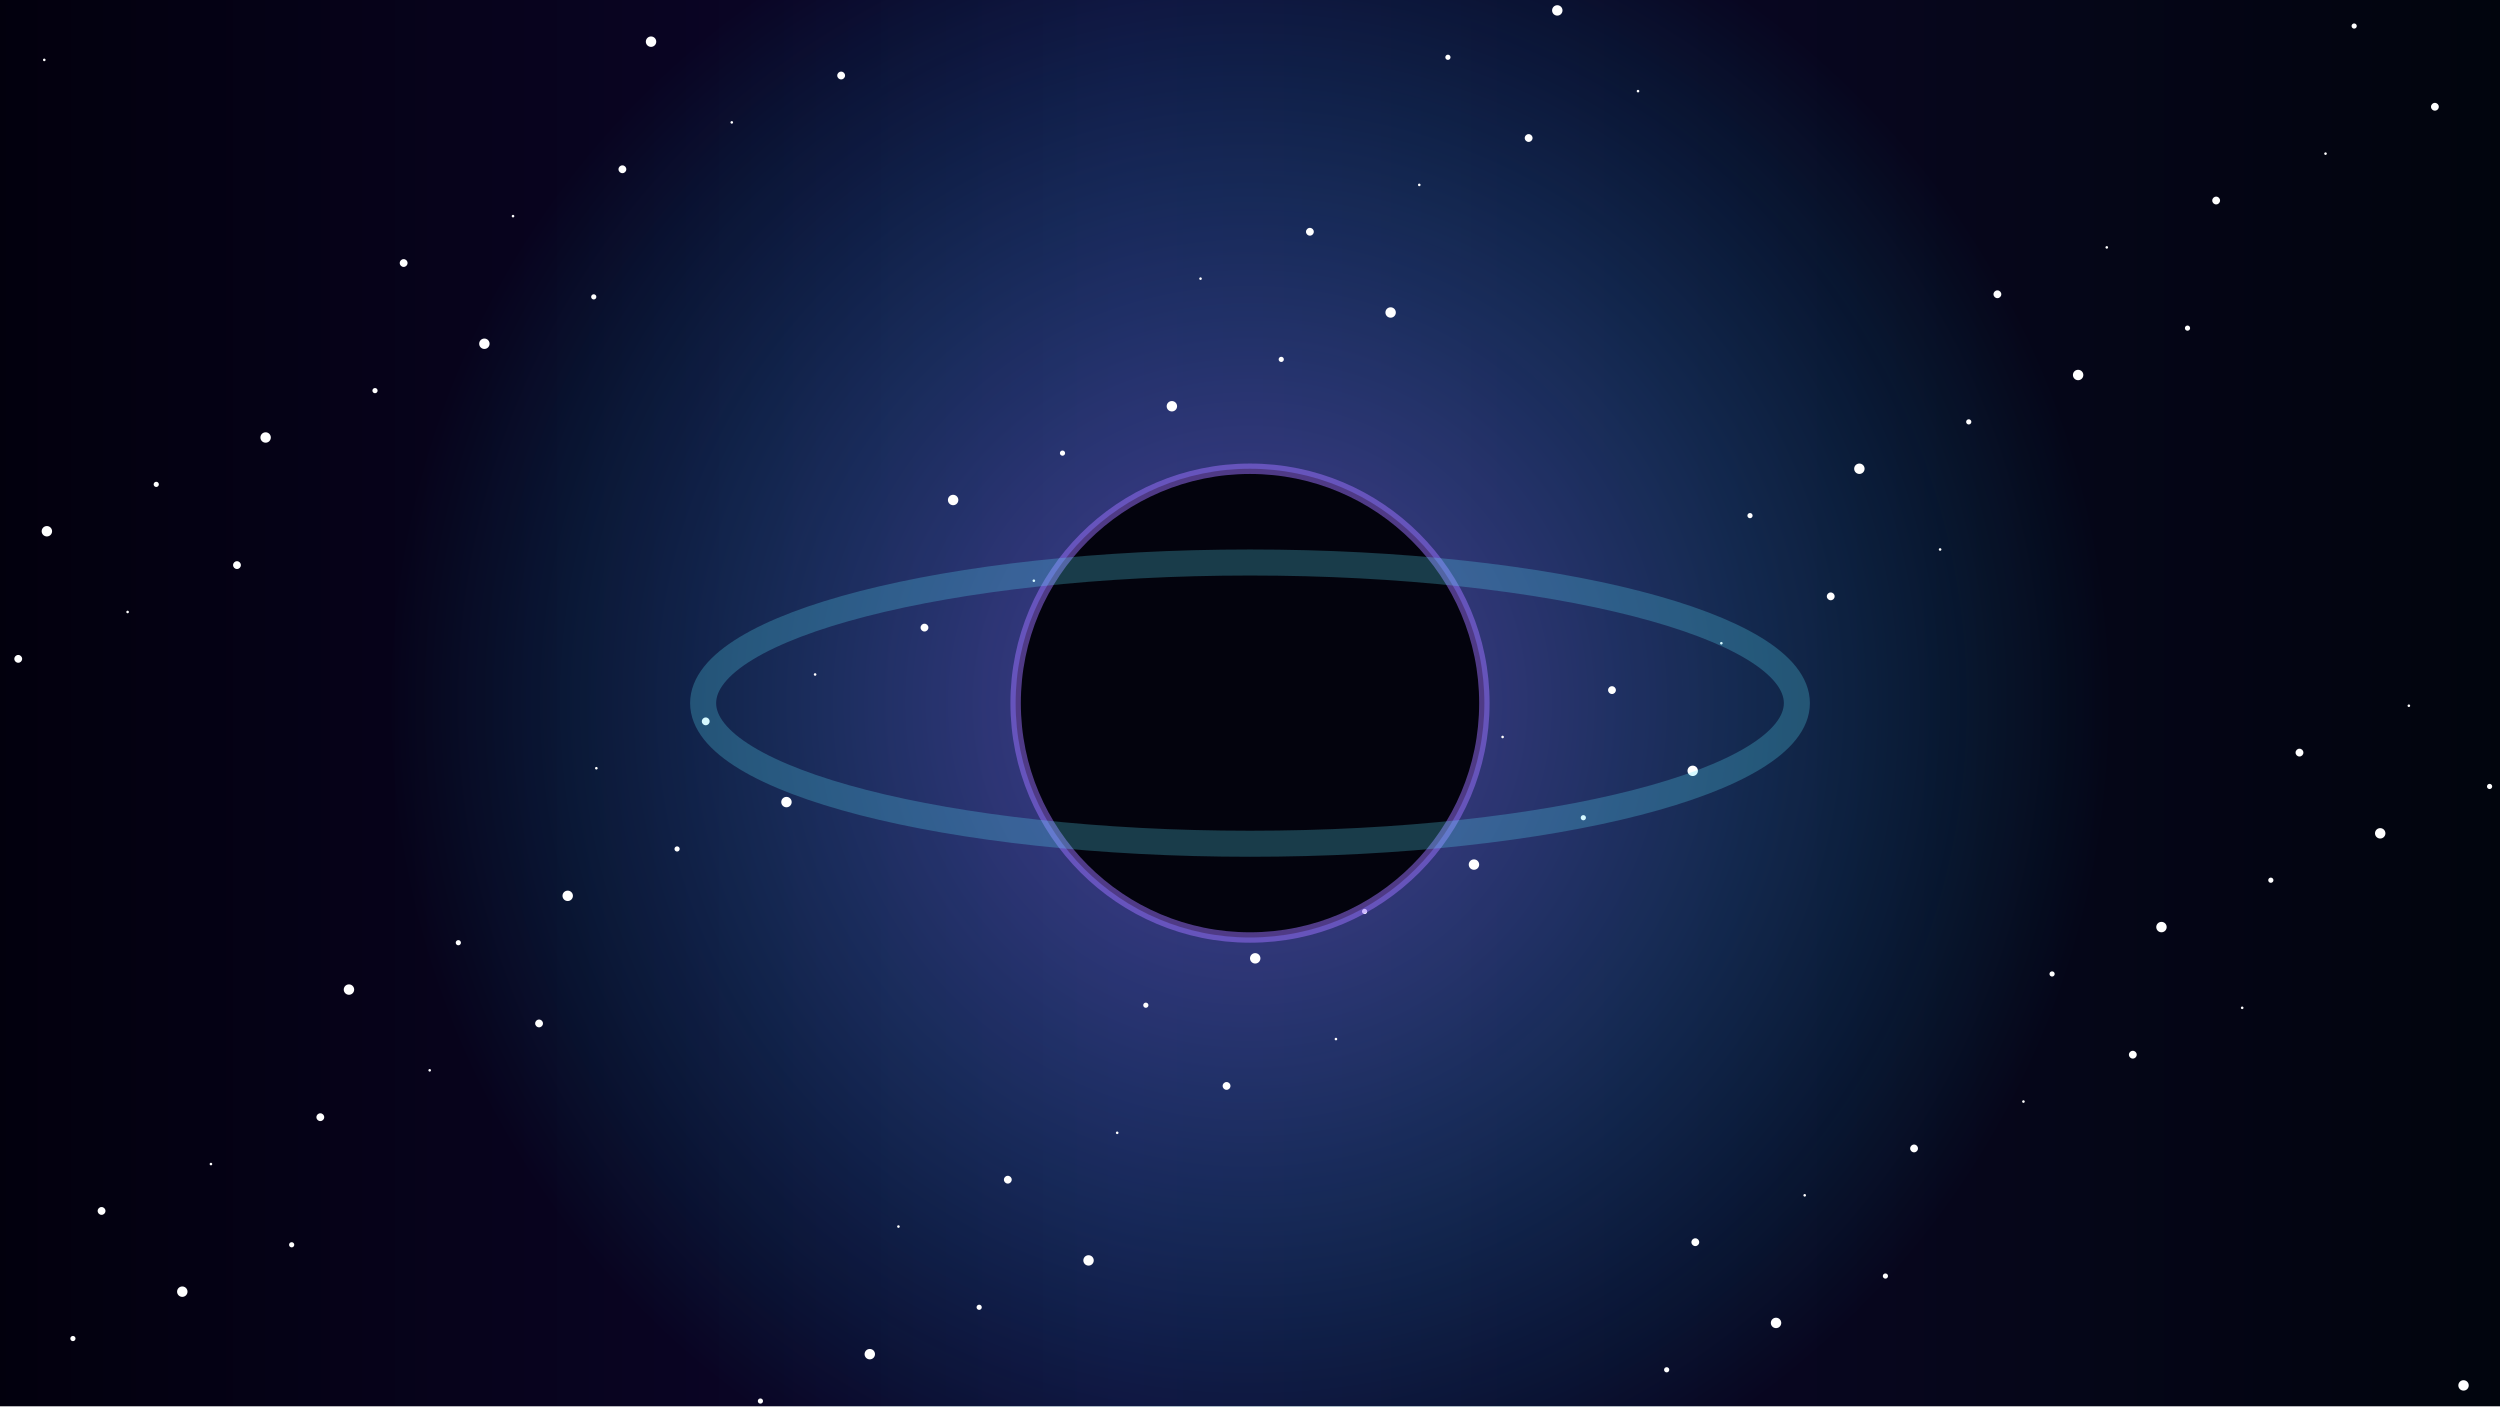
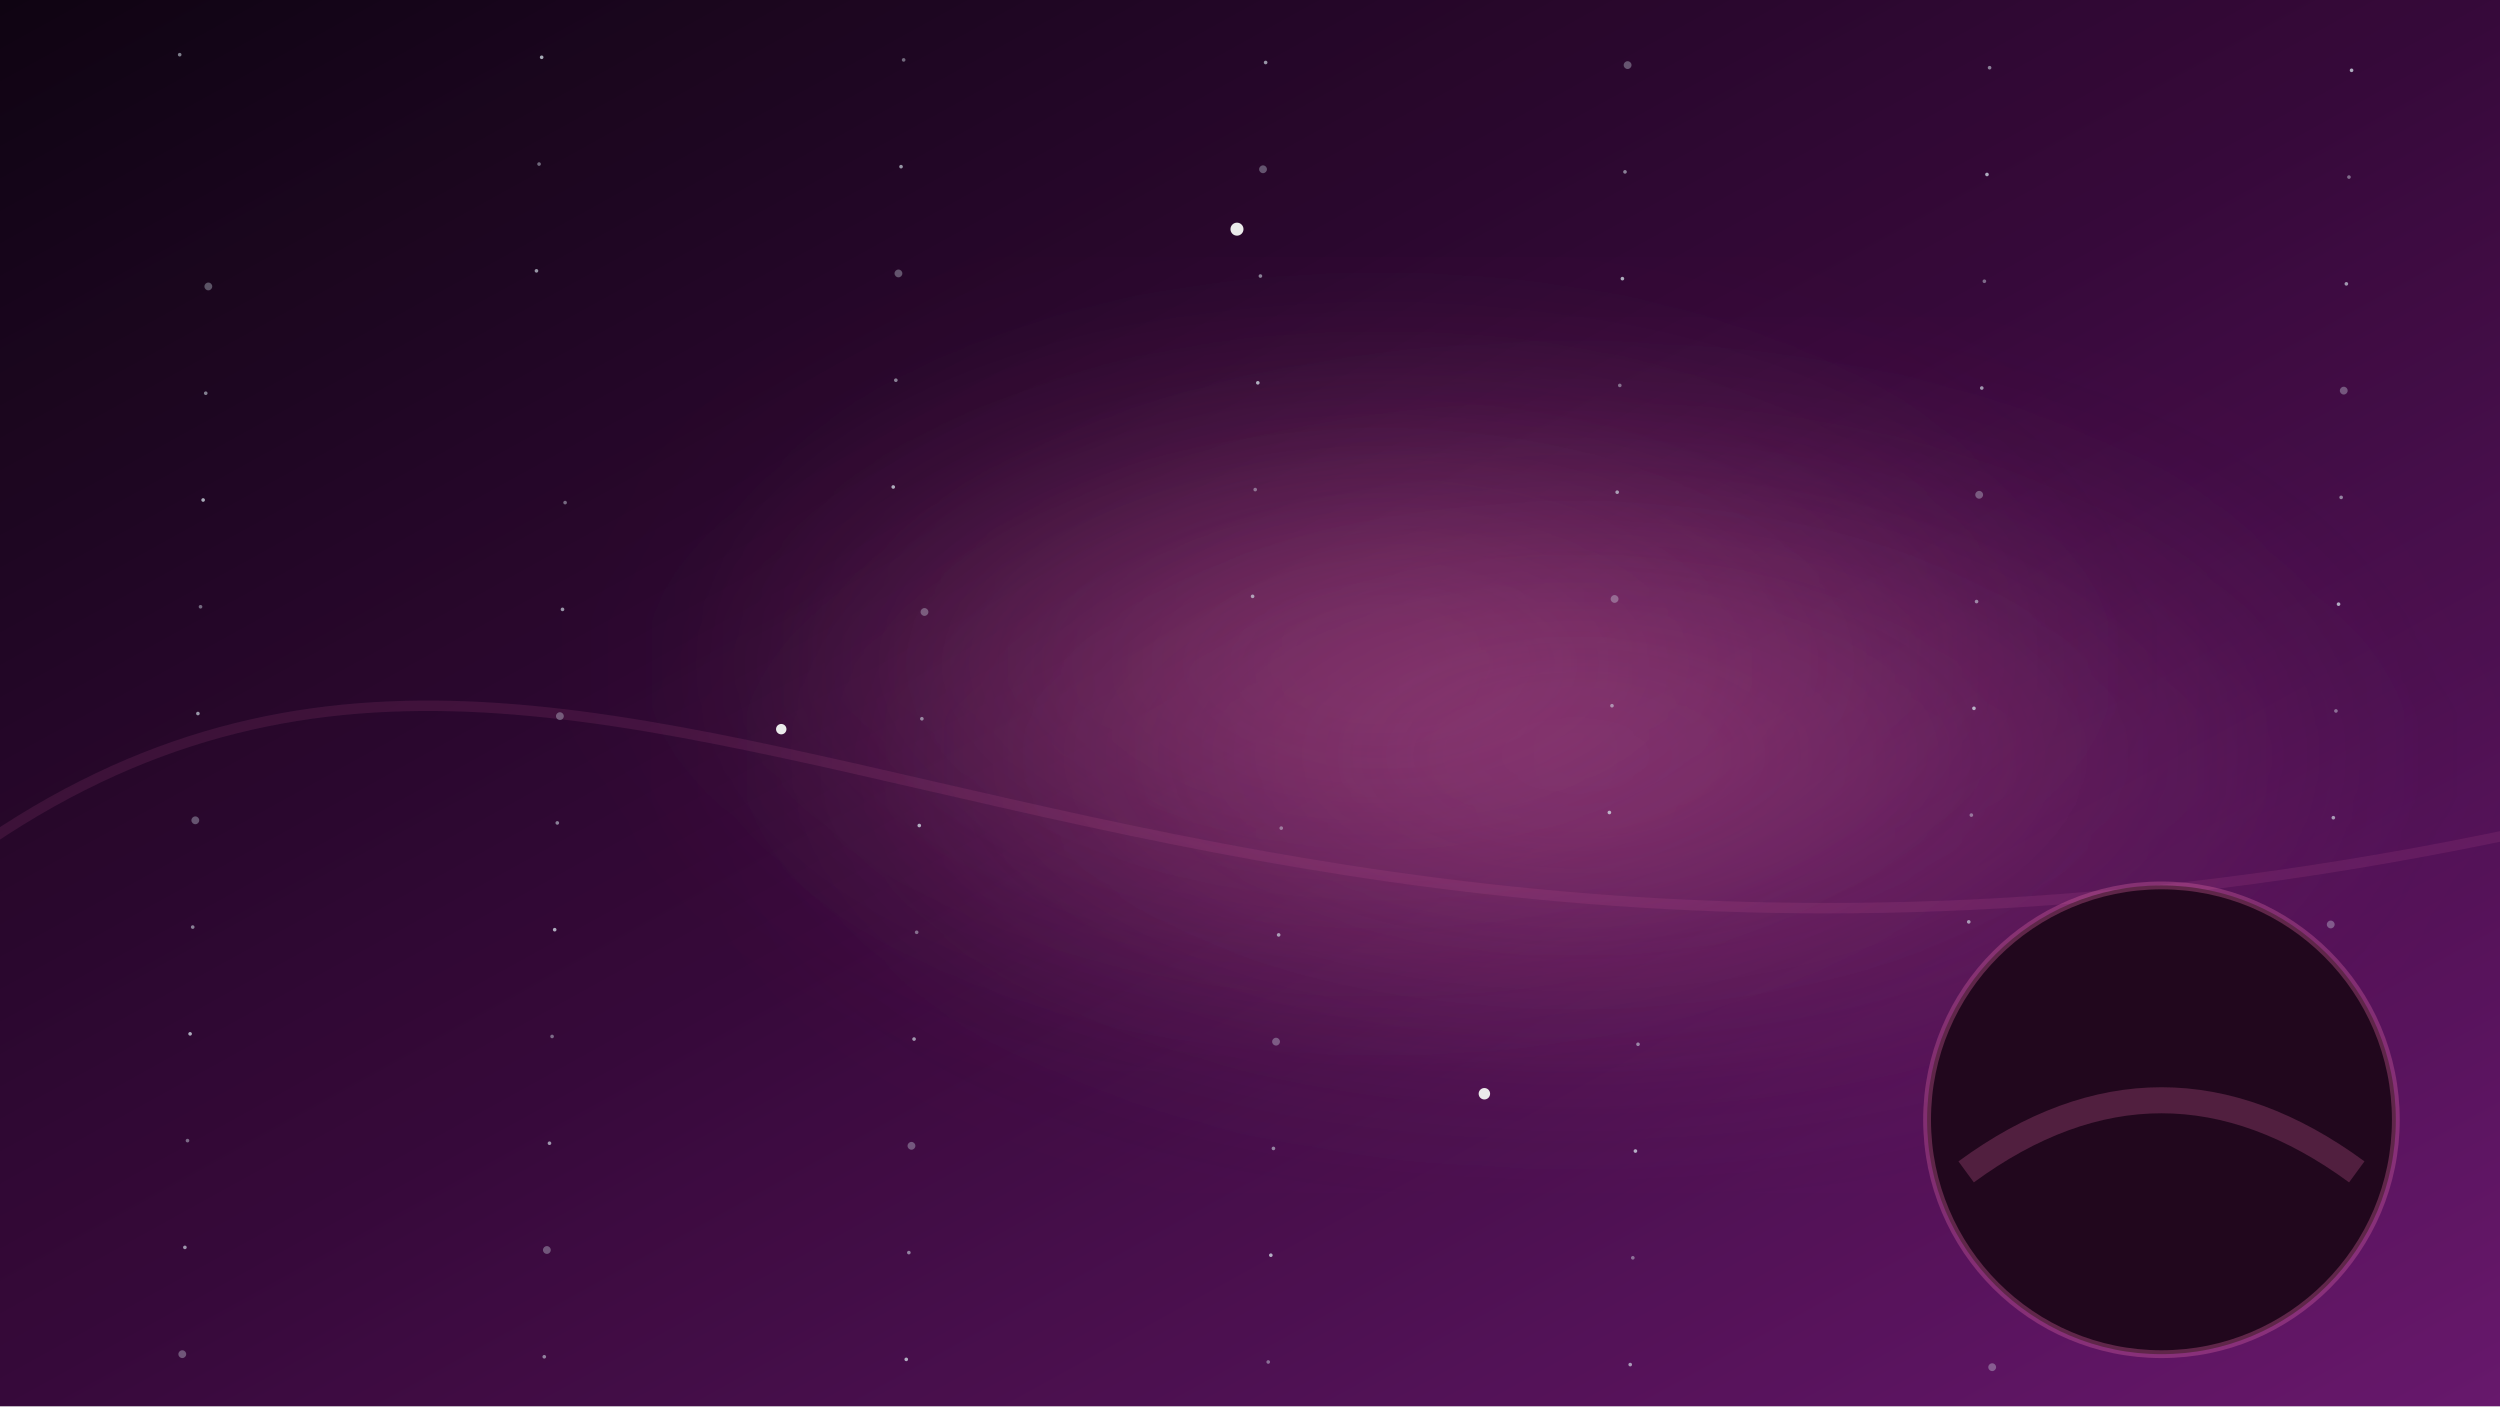
- <svg xmlns="http://www.w3.org/2000/svg" viewBox="0 0 960 540">
+ <svg xmlns="http://www.w3.org/2000/svg" width="960" height="540">
  <defs>
-     <linearGradient id="b">
-       <stop stop-color="#02000d" />
-       <stop offset=".45" stop-color="#0e0730" />
-       <stop offset="1" stop-color="#01050d" />
+     <linearGradient id="b" x1="0" y1="0" x2="1" y2="1">
+       <stop stop-color="#100414" />
+       <stop offset=".5" stop-color="#3b0a3f" />
+       <stop offset="1" stop-color="#701a75" />
    </linearGradient>
    <radialGradient id="n">
-       <stop stop-color="#9a6cff" stop-opacity=".5" />
-       <stop offset="1" stop-color="#00d9ff" stop-opacity="0" />
+       <stop stop-color="#f472b6" stop-opacity=".34" />
+       <stop offset="1" stop-color="#f472b6" stop-opacity="0" />
    </radialGradient>
+     <filter id="bl">
+       <feGaussianBlur stdDeviation="34" />
+     </filter>
  </defs>
  <rect width="960" height="540" fill="url(#b)" />
-   <circle cx="480" cy="270" r="330" fill="url(#n)" />
-   <g fill="#fff">
-     <circle cx="17" cy="23" r="0.5" />
-     <circle cx="228" cy="114" r="1" />
-     <circle cx="439" cy="205" r="1.5" />
-     <circle cx="650" cy="296" r="2" />
-     <circle cx="861" cy="387" r="0.5" />
-     <circle cx="112" cy="478" r="1" />
-     <circle cx="323" cy="29" r="1.5" />
-     <circle cx="534" cy="120" r="2" />
-     <circle cx="745" cy="211" r="0.5" />
-     <circle cx="956" cy="302" r="1" />
-     <circle cx="207" cy="393" r="1.5" />
-     <circle cx="418" cy="484" r="2" />
-     <circle cx="629" cy="35" r="0.5" />
-     <circle cx="840" cy="126" r="1" />
-     <circle cx="91" cy="217" r="1.5" />
-     <circle cx="302" cy="308" r="2" />
-     <circle cx="513" cy="399" r="0.5" />
-     <circle cx="724" cy="490" r="1" />
-     <circle cx="935" cy="41" r="1.5" />
-     <circle cx="186" cy="132" r="2" />
-     <circle cx="397" cy="223" r="0.5" />
-     <circle cx="608" cy="314" r="1" />
-     <circle cx="819" cy="405" r="1.5" />
-     <circle cx="70" cy="496" r="2" />
-     <circle cx="281" cy="47" r="0.5" />
-     <circle cx="492" cy="138" r="1" />
-     <circle cx="703" cy="229" r="1.5" />
-     <circle cx="914" cy="320" r="2" />
-     <circle cx="165" cy="411" r="0.5" />
-     <circle cx="376" cy="502" r="1" />
-     <circle cx="587" cy="53" r="1.5" />
-     <circle cx="798" cy="144" r="2" />
-     <circle cx="49" cy="235" r="0.5" />
-     <circle cx="260" cy="326" r="1" />
-     <circle cx="471" cy="417" r="1.5" />
-     <circle cx="682" cy="508" r="2" />
-     <circle cx="893" cy="59" r="0.5" />
-     <circle cx="144" cy="150" r="1" />
-     <circle cx="355" cy="241" r="1.5" />
-     <circle cx="566" cy="332" r="2" />
-     <circle cx="777" cy="423" r="0.5" />
-     <circle cx="28" cy="514" r="1" />
-     <circle cx="239" cy="65" r="1.5" />
-     <circle cx="450" cy="156" r="2" />
-     <circle cx="661" cy="247" r="0.5" />
-     <circle cx="872" cy="338" r="1" />
-     <circle cx="123" cy="429" r="1.5" />
-     <circle cx="334" cy="520" r="2" />
-     <circle cx="545" cy="71" r="0.5" />
-     <circle cx="756" cy="162" r="1" />
-     <circle cx="7" cy="253" r="1.5" />
-     <circle cx="218" cy="344" r="2" />
-     <circle cx="429" cy="435" r="0.5" />
-     <circle cx="640" cy="526" r="1" />
-     <circle cx="851" cy="77" r="1.5" />
-     <circle cx="102" cy="168" r="2" />
-     <circle cx="313" cy="259" r="0.5" />
-     <circle cx="524" cy="350" r="1" />
-     <circle cx="735" cy="441" r="1.5" />
-     <circle cx="946" cy="532" r="2" />
-     <circle cx="197" cy="83" r="0.5" />
-     <circle cx="408" cy="174" r="1" />
-     <circle cx="619" cy="265" r="1.5" />
-     <circle cx="830" cy="356" r="2" />
-     <circle cx="81" cy="447" r="0.5" />
-     <circle cx="292" cy="538" r="1" />
-     <circle cx="503" cy="89" r="1.5" />
-     <circle cx="714" cy="180" r="2" />
-     <circle cx="925" cy="271" r="0.5" />
-     <circle cx="176" cy="362" r="1" />
-     <circle cx="387" cy="453" r="1.5" />
-     <circle cx="598" cy="4" r="2" />
-     <circle cx="809" cy="95" r="0.5" />
-     <circle cx="60" cy="186" r="1" />
-     <circle cx="271" cy="277" r="1.5" />
-     <circle cx="482" cy="368" r="2" />
-     <circle cx="693" cy="459" r="0.5" />
-     <circle cx="904" cy="10" r="1" />
-     <circle cx="155" cy="101" r="1.5" />
-     <circle cx="366" cy="192" r="2" />
-     <circle cx="577" cy="283" r="0.5" />
-     <circle cx="788" cy="374" r="1" />
-     <circle cx="39" cy="465" r="1.5" />
-     <circle cx="250" cy="16" r="2" />
-     <circle cx="461" cy="107" r="0.5" />
-     <circle cx="672" cy="198" r="1" />
-     <circle cx="883" cy="289" r="1.5" />
-     <circle cx="134" cy="380" r="2" />
-     <circle cx="345" cy="471" r="0.5" />
-     <circle cx="556" cy="22" r="1" />
-     <circle cx="767" cy="113" r="1.5" />
-     <circle cx="18" cy="204" r="2" />
-     <circle cx="229" cy="295" r="0.5" />
-     <circle cx="440" cy="386" r="1" />
-     <circle cx="651" cy="477" r="1.5" />
-   </g>
-   <circle cx="480" cy="270" r="90" fill="#03030d" stroke="#9d73ff" stroke-opacity=".5" stroke-width="4" />
-   <ellipse cx="480" cy="270" rx="210" ry="54" fill="none" stroke="#5ce8ff" stroke-opacity=".25" stroke-width="10" />
+   <ellipse cx="530" cy="255" rx="280" ry="130" fill="url(#n)" filter="url(#bl)" />
+   <ellipse cx="605" cy="290" rx="320" ry="140" fill="url(#n)" filter="url(#bl)" />
+   <path d="M-40 350 C220 130, 410 455, 1010 310" fill="none" stroke="#f472b6" stroke-opacity=".12" stroke-width="4" />
+   <circle cx="355" cy="235" r="1.5" fill="#e8f7ff" opacity="0.35" />
+   <circle cx="492" cy="318" r="0.7" fill="#e8f7ff" opacity="0.45" />
+   <circle cx="629" cy="401" r="0.7" fill="#e8f7ff" opacity="0.55" />
+   <circle cx="766" cy="484" r="0.7" fill="#e8f7ff" opacity="0.65" />
+   <circle cx="903" cy="27" r="0.7" fill="#e8f7ff" opacity="0.75" />
+   <circle cx="80" cy="110" r="1.5" fill="#e8f7ff" opacity="0.35" />
+   <circle cx="217" cy="193" r="0.7" fill="#e8f7ff" opacity="0.45" />
+   <circle cx="354" cy="276" r="0.7" fill="#e8f7ff" opacity="0.55" />
+   <circle cx="491" cy="359" r="0.7" fill="#e8f7ff" opacity="0.65" />
+   <circle cx="628" cy="442" r="0.7" fill="#e8f7ff" opacity="0.75" />
+   <circle cx="765" cy="525" r="1.5" fill="#e8f7ff" opacity="0.35" />
+   <circle cx="902" cy="68" r="0.7" fill="#e8f7ff" opacity="0.45" />
+   <circle cx="79" cy="151" r="0.7" fill="#e8f7ff" opacity="0.55" />
+   <circle cx="216" cy="234" r="0.7" fill="#e8f7ff" opacity="0.65" />
+   <circle cx="353" cy="317" r="0.7" fill="#e8f7ff" opacity="0.75" />
+   <circle cx="490" cy="400" r="1.5" fill="#e8f7ff" opacity="0.35" />
+   <circle cx="627" cy="483" r="0.7" fill="#e8f7ff" opacity="0.45" />
+   <circle cx="764" cy="26" r="0.7" fill="#e8f7ff" opacity="0.55" />
+   <circle cx="901" cy="109" r="0.7" fill="#e8f7ff" opacity="0.65" />
+   <circle cx="78" cy="192" r="0.7" fill="#e8f7ff" opacity="0.75" />
+   <circle cx="215" cy="275" r="1.5" fill="#e8f7ff" opacity="0.35" />
+   <circle cx="352" cy="358" r="0.7" fill="#e8f7ff" opacity="0.45" />
+   <circle cx="489" cy="441" r="0.7" fill="#e8f7ff" opacity="0.55" />
+   <circle cx="626" cy="524" r="0.7" fill="#e8f7ff" opacity="0.65" />
+   <circle cx="763" cy="67" r="0.7" fill="#e8f7ff" opacity="0.75" />
+   <circle cx="900" cy="150" r="1.5" fill="#e8f7ff" opacity="0.35" />
+   <circle cx="77" cy="233" r="0.7" fill="#e8f7ff" opacity="0.45" />
+   <circle cx="214" cy="316" r="0.7" fill="#e8f7ff" opacity="0.55" />
+   <circle cx="351" cy="399" r="0.7" fill="#e8f7ff" opacity="0.65" />
+   <circle cx="488" cy="482" r="0.7" fill="#e8f7ff" opacity="0.75" />
+   <circle cx="625" cy="25" r="1.5" fill="#e8f7ff" opacity="0.35" />
+   <circle cx="762" cy="108" r="0.7" fill="#e8f7ff" opacity="0.45" />
+   <circle cx="899" cy="191" r="0.7" fill="#e8f7ff" opacity="0.55" />
+   <circle cx="76" cy="274" r="0.7" fill="#e8f7ff" opacity="0.65" />
+   <circle cx="213" cy="357" r="0.7" fill="#e8f7ff" opacity="0.75" />
+   <circle cx="350" cy="440" r="1.5" fill="#e8f7ff" opacity="0.35" />
+   <circle cx="487" cy="523" r="0.7" fill="#e8f7ff" opacity="0.45" />
+   <circle cx="624" cy="66" r="0.7" fill="#e8f7ff" opacity="0.55" />
+   <circle cx="761" cy="149" r="0.7" fill="#e8f7ff" opacity="0.65" />
+   <circle cx="898" cy="232" r="0.7" fill="#e8f7ff" opacity="0.75" />
+   <circle cx="75" cy="315" r="1.5" fill="#e8f7ff" opacity="0.35" />
+   <circle cx="212" cy="398" r="0.7" fill="#e8f7ff" opacity="0.45" />
+   <circle cx="349" cy="481" r="0.7" fill="#e8f7ff" opacity="0.55" />
+   <circle cx="486" cy="24" r="0.7" fill="#e8f7ff" opacity="0.65" />
+   <circle cx="623" cy="107" r="0.7" fill="#e8f7ff" opacity="0.75" />
+   <circle cx="760" cy="190" r="1.5" fill="#e8f7ff" opacity="0.35" />
+   <circle cx="897" cy="273" r="0.7" fill="#e8f7ff" opacity="0.45" />
+   <circle cx="74" cy="356" r="0.7" fill="#e8f7ff" opacity="0.55" />
+   <circle cx="211" cy="439" r="0.7" fill="#e8f7ff" opacity="0.65" />
+   <circle cx="348" cy="522" r="0.7" fill="#e8f7ff" opacity="0.75" />
+   <circle cx="485" cy="65" r="1.5" fill="#e8f7ff" opacity="0.35" />
+   <circle cx="622" cy="148" r="0.7" fill="#e8f7ff" opacity="0.45" />
+   <circle cx="759" cy="231" r="0.7" fill="#e8f7ff" opacity="0.55" />
+   <circle cx="896" cy="314" r="0.7" fill="#e8f7ff" opacity="0.65" />
+   <circle cx="73" cy="397" r="0.7" fill="#e8f7ff" opacity="0.75" />
+   <circle cx="210" cy="480" r="1.5" fill="#e8f7ff" opacity="0.35" />
+   <circle cx="347" cy="23" r="0.7" fill="#e8f7ff" opacity="0.45" />
+   <circle cx="484" cy="106" r="0.7" fill="#e8f7ff" opacity="0.55" />
+   <circle cx="621" cy="189" r="0.7" fill="#e8f7ff" opacity="0.65" />
+   <circle cx="758" cy="272" r="0.7" fill="#e8f7ff" opacity="0.75" />
+   <circle cx="895" cy="355" r="1.5" fill="#e8f7ff" opacity="0.35" />
+   <circle cx="72" cy="438" r="0.7" fill="#e8f7ff" opacity="0.45" />
+   <circle cx="209" cy="521" r="0.7" fill="#e8f7ff" opacity="0.55" />
+   <circle cx="346" cy="64" r="0.7" fill="#e8f7ff" opacity="0.65" />
+   <circle cx="483" cy="147" r="0.7" fill="#e8f7ff" opacity="0.75" />
+   <circle cx="620" cy="230" r="1.5" fill="#e8f7ff" opacity="0.35" />
+   <circle cx="757" cy="313" r="0.7" fill="#e8f7ff" opacity="0.45" />
+   <circle cx="894" cy="396" r="0.7" fill="#e8f7ff" opacity="0.55" />
+   <circle cx="71" cy="479" r="0.7" fill="#e8f7ff" opacity="0.65" />
+   <circle cx="208" cy="22" r="0.7" fill="#e8f7ff" opacity="0.75" />
+   <circle cx="345" cy="105" r="1.5" fill="#e8f7ff" opacity="0.35" />
+   <circle cx="482" cy="188" r="0.7" fill="#e8f7ff" opacity="0.45" />
+   <circle cx="619" cy="271" r="0.7" fill="#e8f7ff" opacity="0.55" />
+   <circle cx="756" cy="354" r="0.7" fill="#e8f7ff" opacity="0.65" />
+   <circle cx="893" cy="437" r="0.7" fill="#e8f7ff" opacity="0.75" />
+   <circle cx="70" cy="520" r="1.5" fill="#e8f7ff" opacity="0.35" />
+   <circle cx="207" cy="63" r="0.7" fill="#e8f7ff" opacity="0.45" />
+   <circle cx="344" cy="146" r="0.7" fill="#e8f7ff" opacity="0.55" />
+   <circle cx="481" cy="229" r="0.7" fill="#e8f7ff" opacity="0.65" />
+   <circle cx="618" cy="312" r="0.7" fill="#e8f7ff" opacity="0.75" />
+   <circle cx="755" cy="395" r="1.5" fill="#e8f7ff" opacity="0.35" />
+   <circle cx="892" cy="478" r="0.7" fill="#e8f7ff" opacity="0.45" />
+   <circle cx="69" cy="21" r="0.7" fill="#e8f7ff" opacity="0.55" />
+   <circle cx="206" cy="104" r="0.7" fill="#e8f7ff" opacity="0.65" />
+   <circle cx="343" cy="187" r="0.7" fill="#e8f7ff" opacity="0.75" />
+   <circle cx="830" cy="430" r="90" fill="#24081f" stroke="#f472b6" stroke-opacity=".32" stroke-width="3" />
+   <path d="M755 450 Q830 395 905 450" fill="none" stroke="#f472b6" stroke-opacity=".25" stroke-width="10" />
+   <circle cx="475" cy="88" r="2.5" fill="#fff" />
+   <circle cx="570" cy="420" r="2.2" fill="#fff" />
+   <circle cx="300" cy="280" r="2" fill="#fff" />
+   <rect width="960" height="540" fill="#000" opacity=".08" />
</svg>
